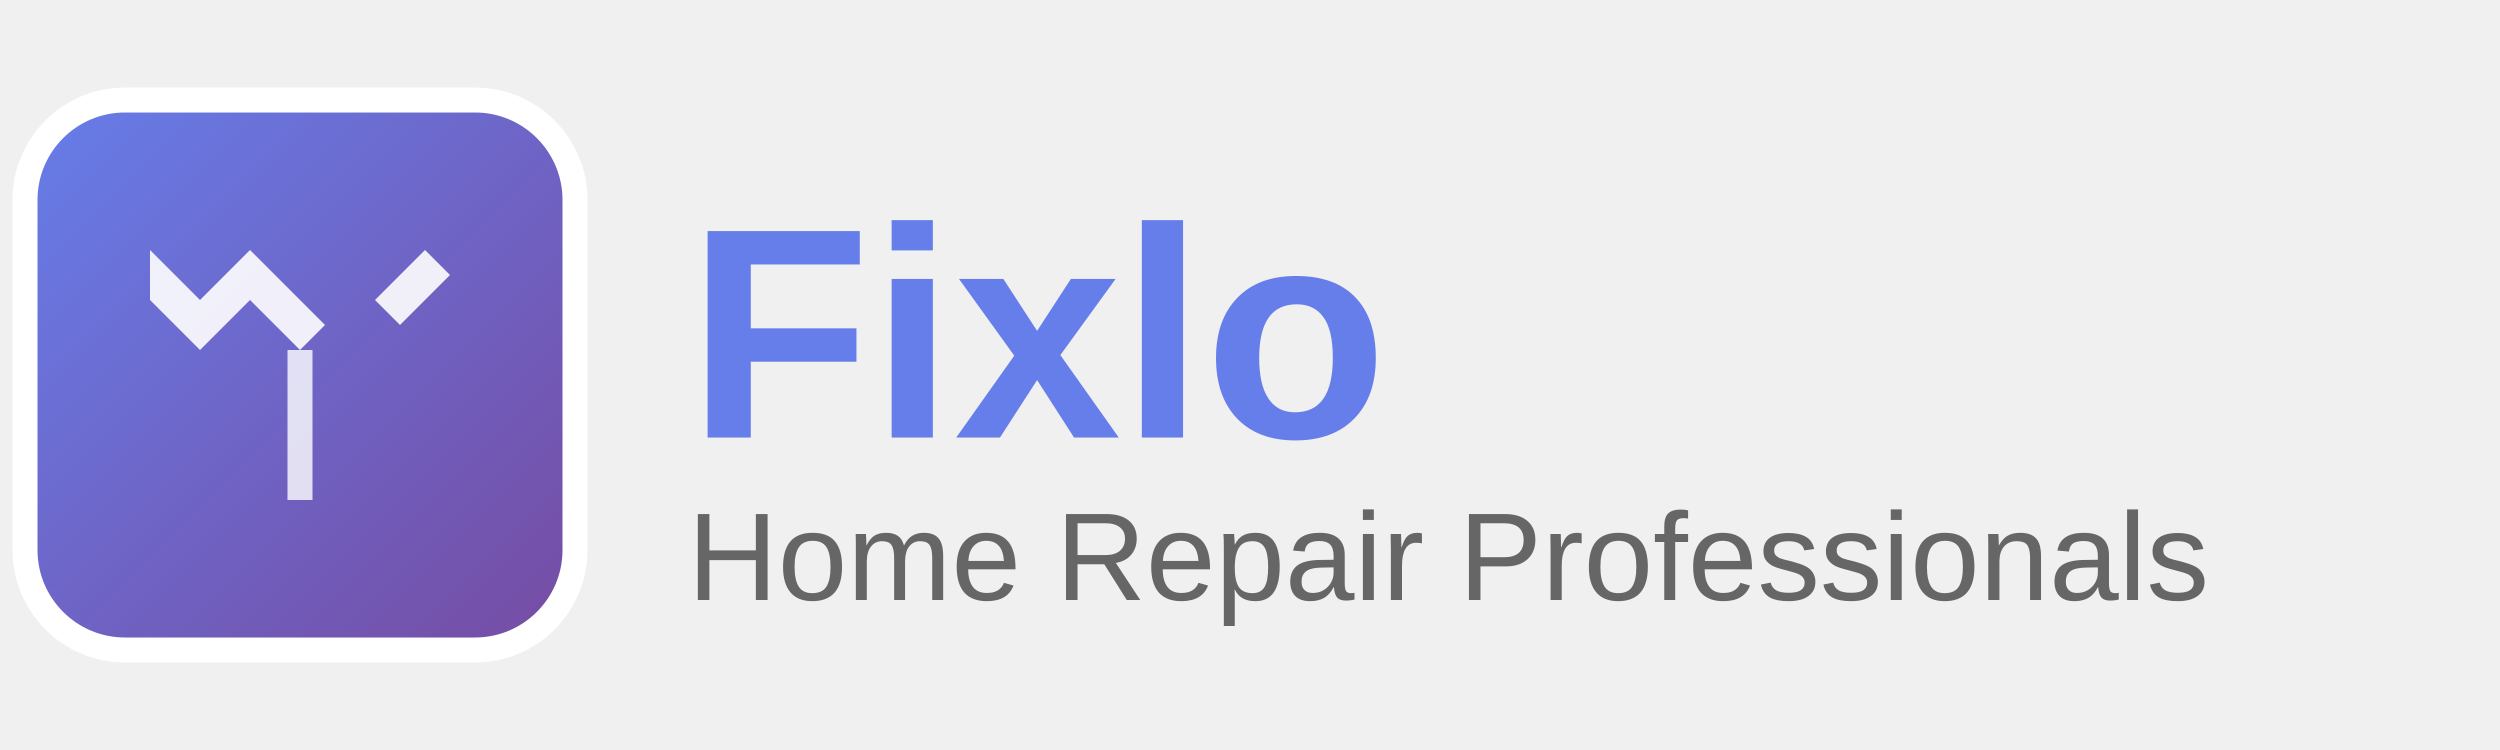
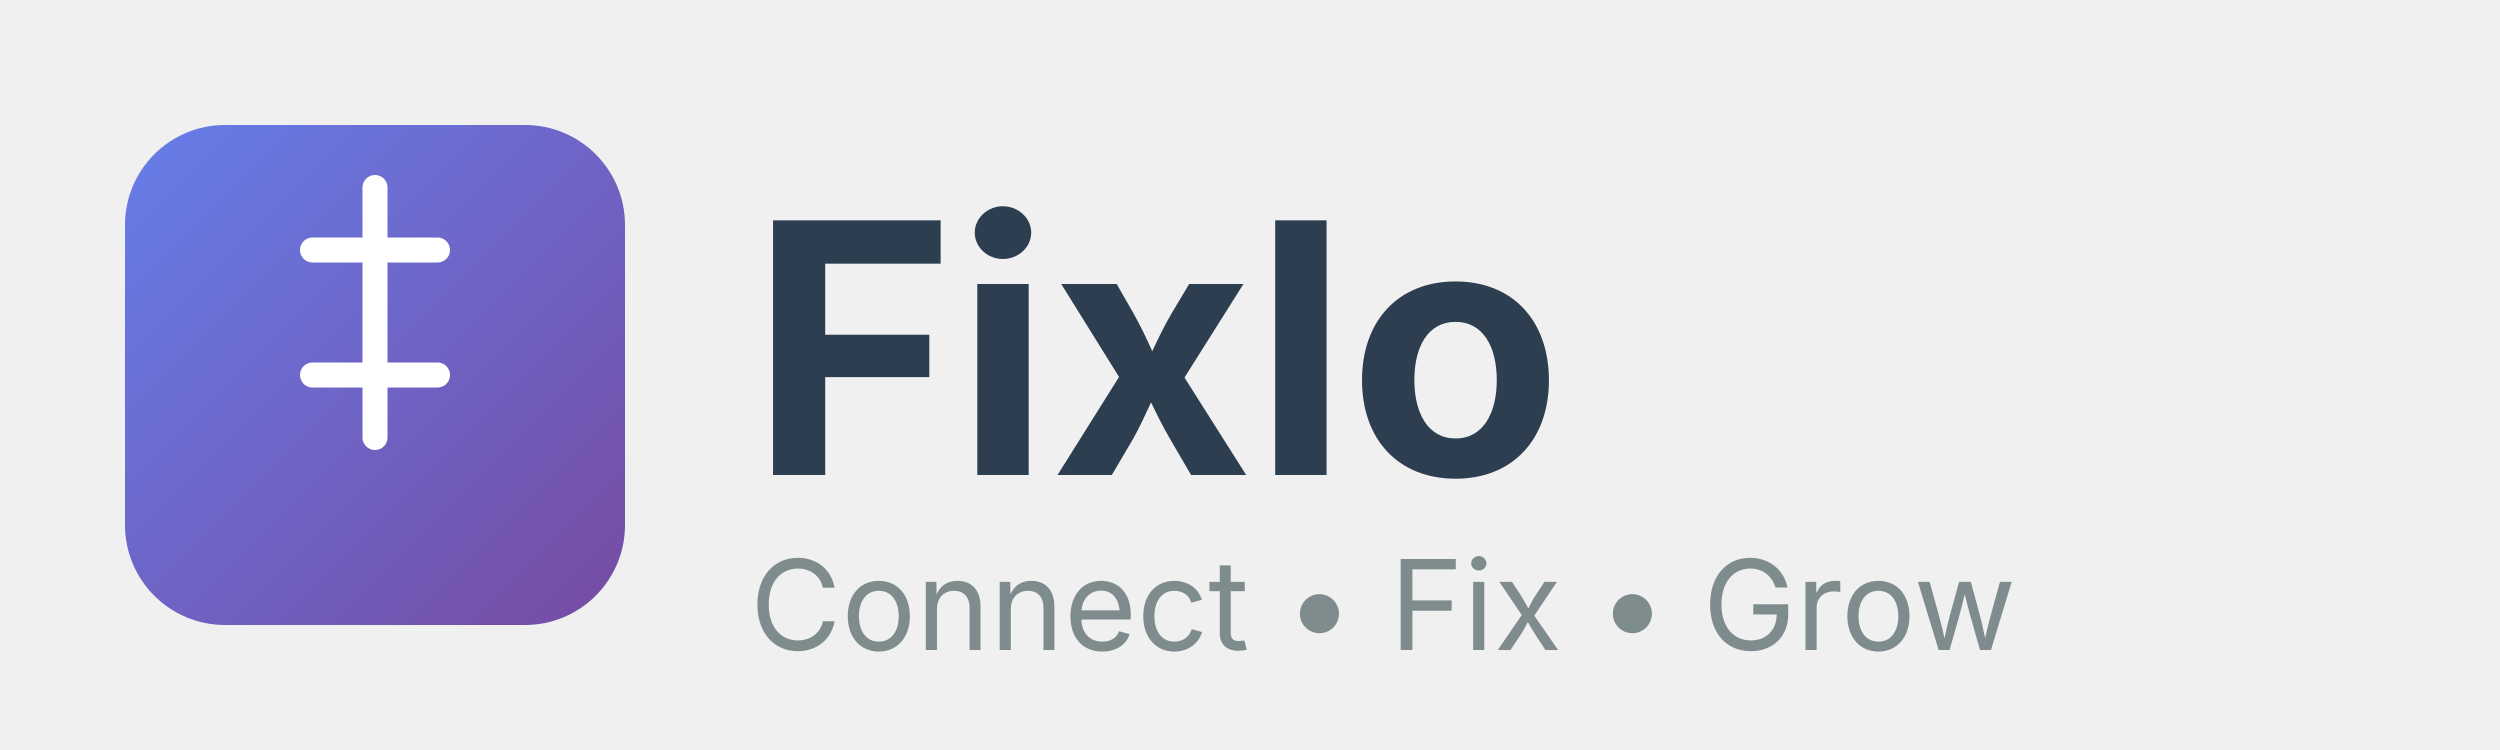
- <svg xmlns="http://www.w3.org/2000/svg" width="200" height="60" viewBox="0 0 200 60">
+ <svg xmlns="http://www.w3.org/2000/svg" width="200" height="60" viewBox="0 0 200 60" fill="none">
  <defs>
-     <linearGradient id="logoGradient" x1="0%" y1="0%" x2="100%" y2="100%">
+     <linearGradient id="grad1" x1="0%" y1="0%" x2="100%" y2="100%">
      <stop offset="0%" style="stop-color:#667eea;stop-opacity:1" />
      <stop offset="100%" style="stop-color:#764ba2;stop-opacity:1" />
    </linearGradient>
+     <linearGradient id="grad2" x1="0%" y1="0%" x2="100%" y2="100%">
+       <stop offset="0%" style="stop-color:#ff6b6b;stop-opacity:1" />
+       <stop offset="100%" style="stop-color:#ffa726;stop-opacity:1" />
+     </linearGradient>
  </defs>
-   <rect x="2" y="8" width="44" height="44" rx="8" ry="8" fill="url(#logoGradient)" stroke="#fff" stroke-width="2" />
-   <g transform="translate(24, 30)">
-     <path d="M-12,-10 L-8,-6 L-4,-10 L-2,-8 L2,-4 L0,-2 L-4,-6 L-8,-2 L-12,-6 Z" fill="white" opacity="0.9" />
-     <path d="M4,-8 L8,-4 L12,-8 L10,-10 L6,-6 L8,-4 L4,-8 Z" fill="white" opacity="0.9" />
-     <rect x="-1" y="-2" width="2" height="12" fill="white" opacity="0.8" />
-   </g>
-   <text x="55" y="35" font-family="Arial, sans-serif" font-size="24" font-weight="bold" fill="#667eea">
+   <rect x="10" y="10" width="40" height="40" rx="8" fill="url(#grad1)" />
+   <path d="M25 20 L35 20 M30 15 L30 35 M25 30 L35 30" stroke="white" stroke-width="2" stroke-linecap="round" />
+   <text x="60" y="38" font-family="system-ui, -apple-system, sans-serif" font-size="28" font-weight="bold" fill="#2c3e50">
    Fixlo
  </text>
-   <text x="55" y="48" font-family="Arial, sans-serif" font-size="10" fill="#666">
-     Home Repair Professionals
+   <text x="60" y="52" font-family="system-ui, -apple-system, sans-serif" font-size="10" fill="#7f8c8d">
+     Connect • Fix • Grow
  </text>
</svg>
